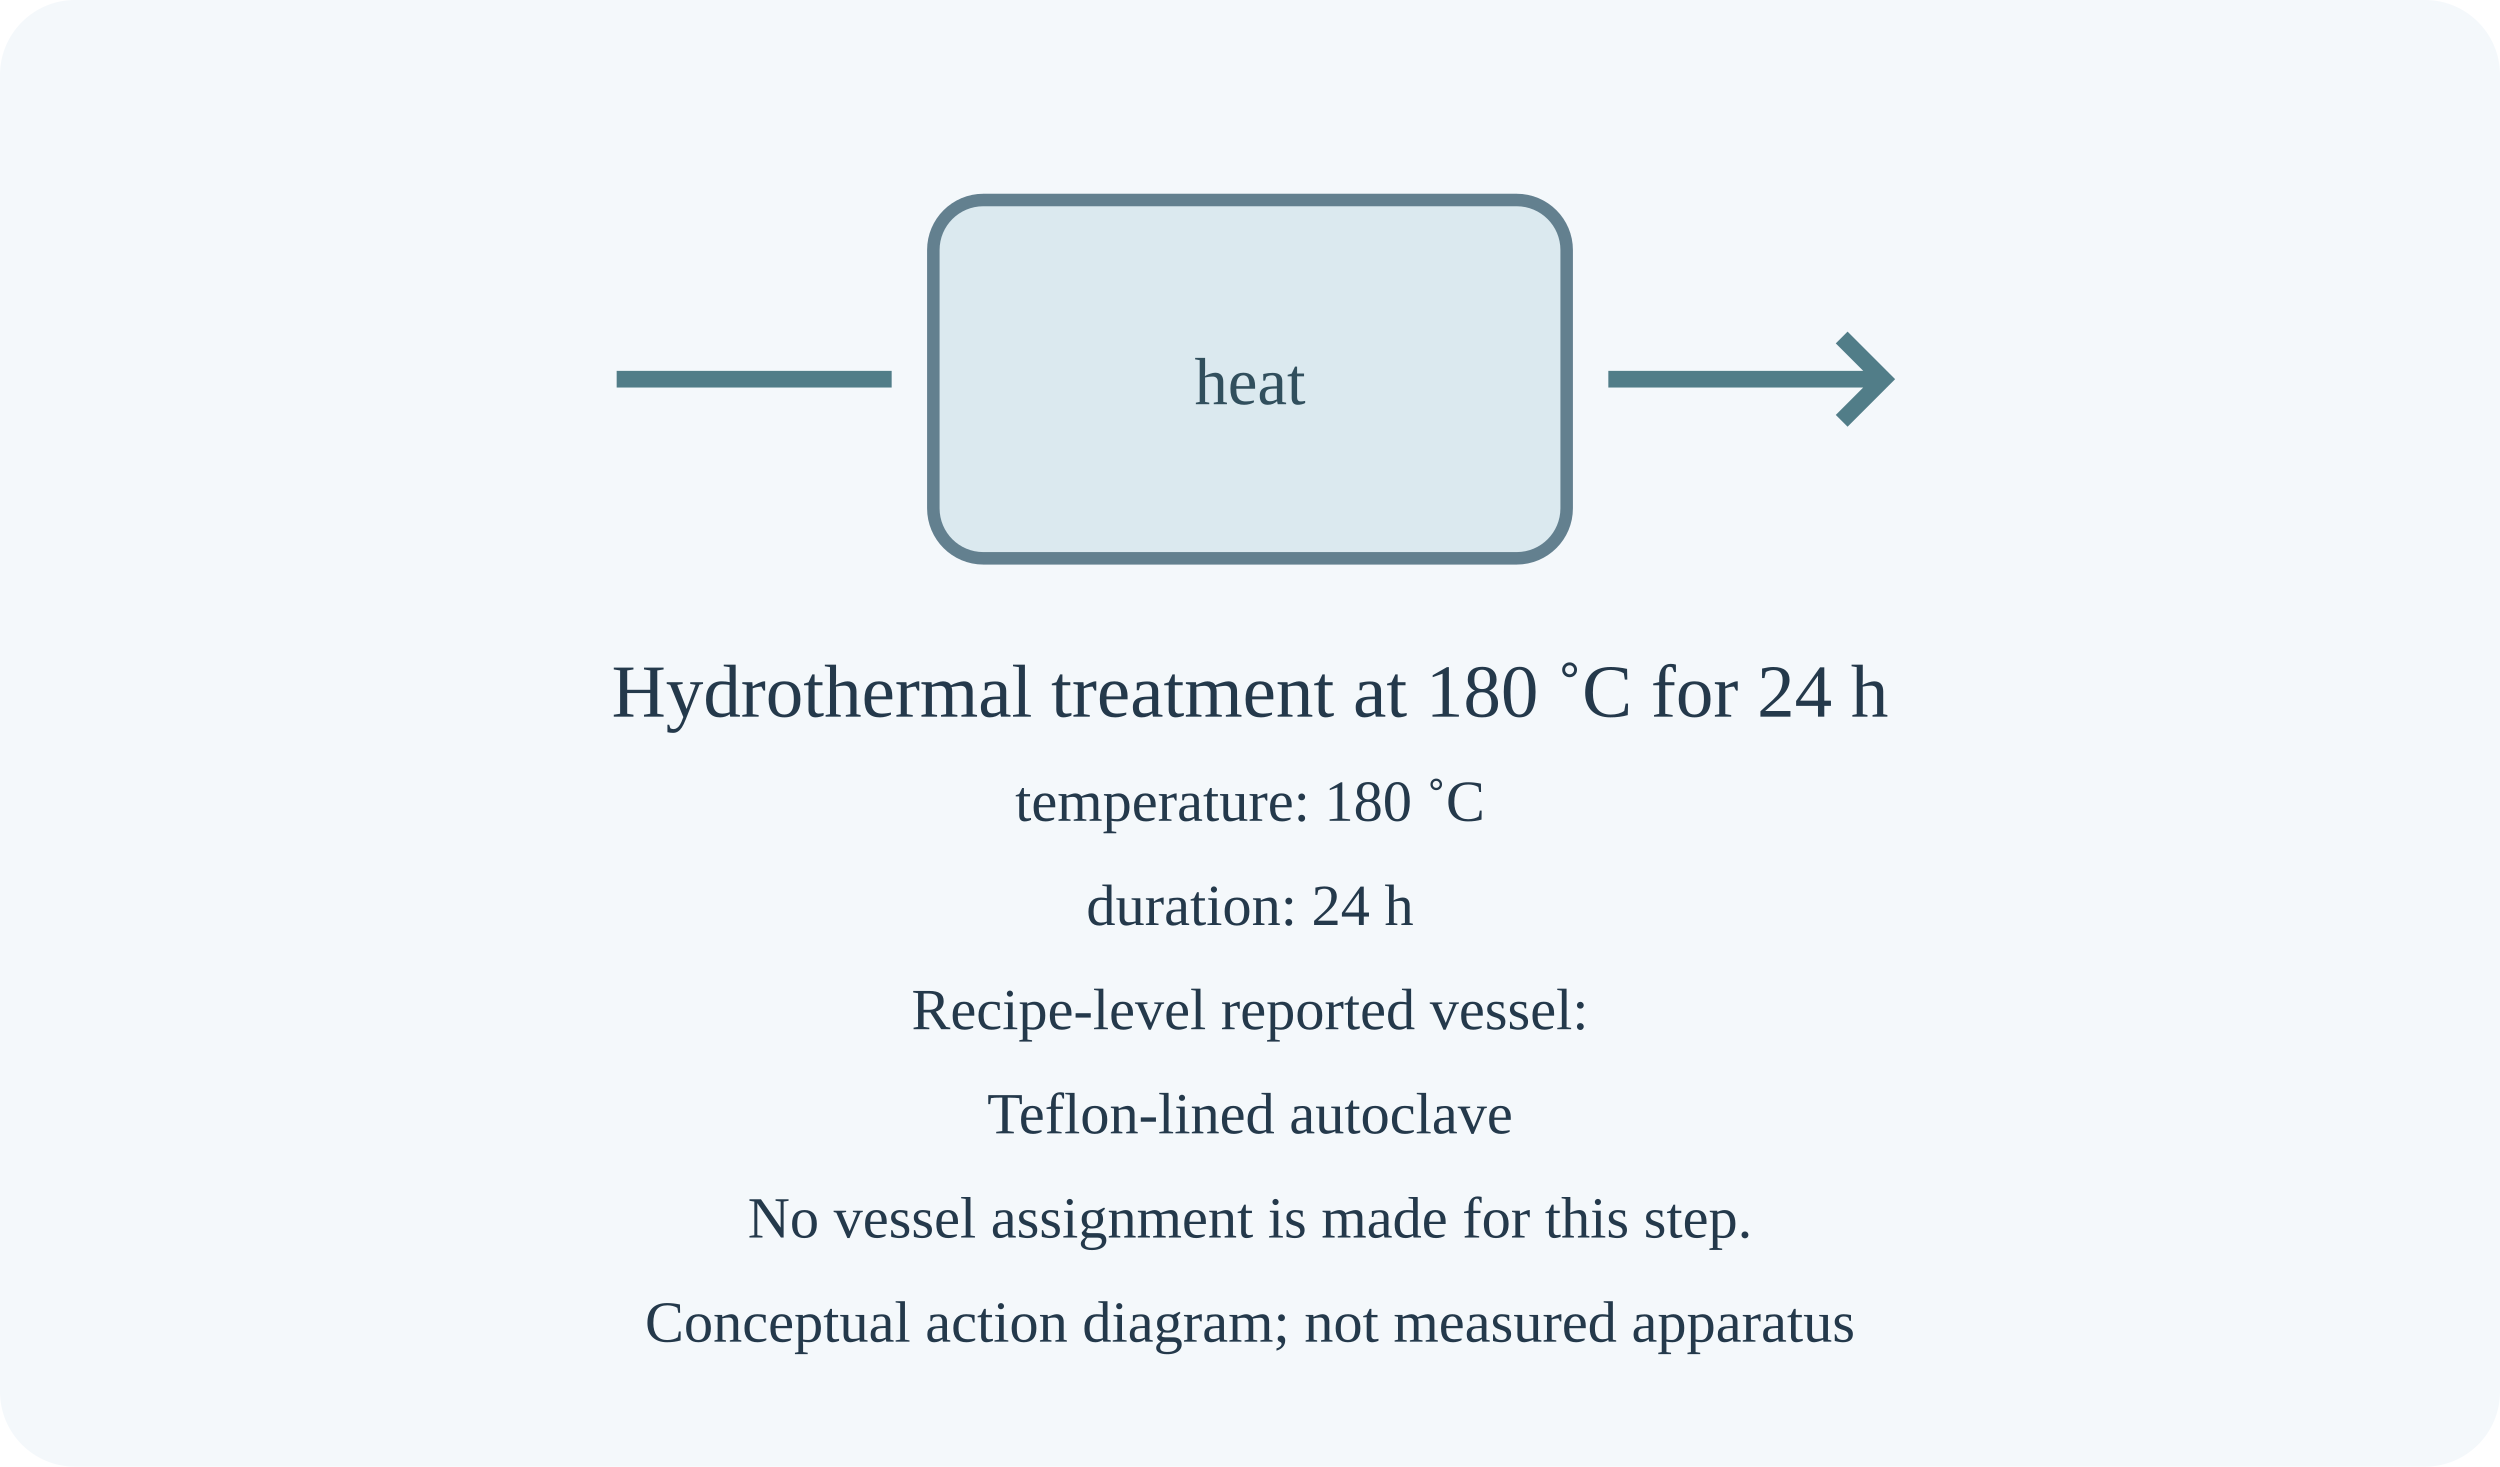
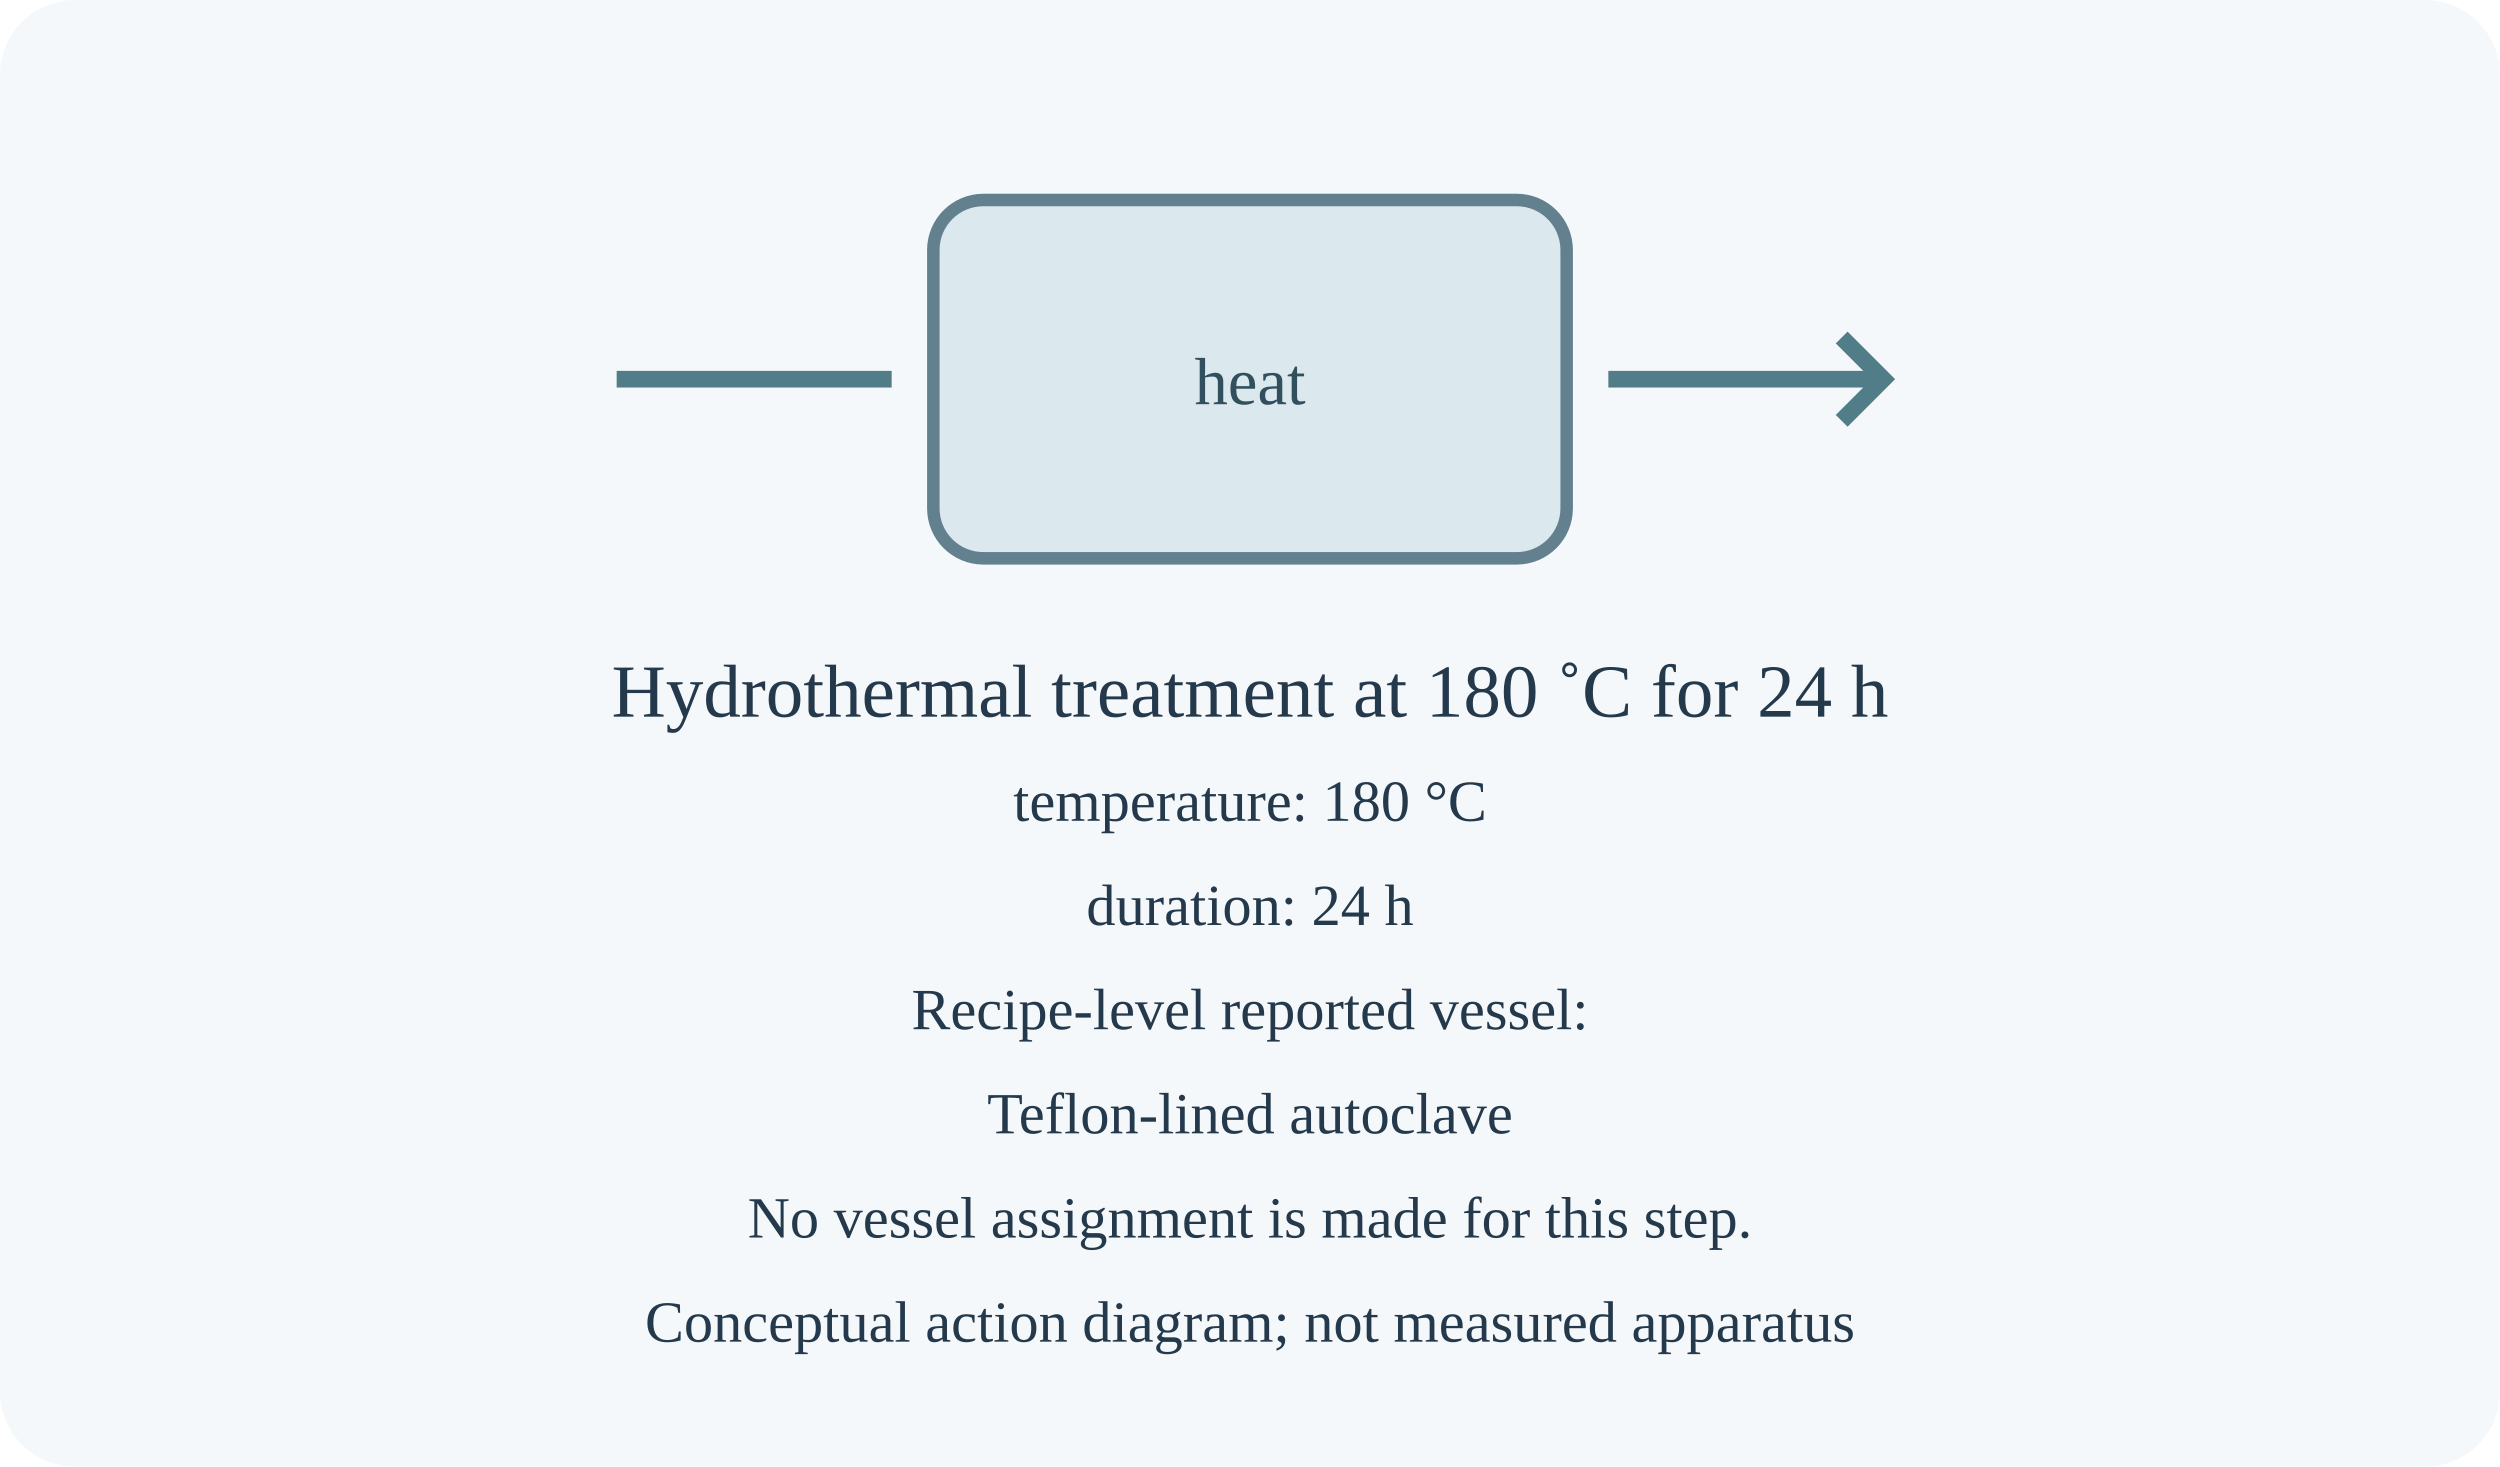
<svg xmlns="http://www.w3.org/2000/svg" viewBox="0 0 600 352" role="img" aria-labelledby="title desc">
  <rect width="600" height="352" rx="18" fill="#f4f8fb" />
  <rect x="224" y="48" width="152" height="86" rx="12" fill="#dbe9ef" stroke="#63808f" stroke-width="3" />
  <path d="M148 91H214M386 91H452M442 81L452 91 442 101" fill="none" stroke="#517d88" stroke-width="4" />
  <text x="300" y="97" text-anchor="middle" font-size="16" fill="#314f5d">heat</text>
  <text x="300" y="172" text-anchor="middle" font-size="18" fill="#24394b">Hydrothermal treatment at 180 ˚C for 24 h</text>
-   <text x="300" y="197" text-anchor="middle" font-size="14" fill="#24394b">temperature: 180 ˚C</text>
+   <text x="300" y="197" text-anchor="middle" font-size="14" fill="#24394b">temperature: 180 °C</text>
  <text x="300" y="222" text-anchor="middle" font-size="14" fill="#24394b">duration: 24 h</text>
  <text x="300" y="247" text-anchor="middle" font-size="14" fill="#24394b">Recipe-level reported vessel:</text>
  <text x="300" y="272" text-anchor="middle" font-size="14" fill="#24394b">Teflon-lined autoclave</text>
  <text x="300" y="297" text-anchor="middle" font-size="14" fill="#24394b">No vessel assignment is made for this step.</text>
  <text x="300" y="322" text-anchor="middle" font-size="14" fill="#24394b">Conceptual action diagram; not measured apparatus</text>
</svg>
